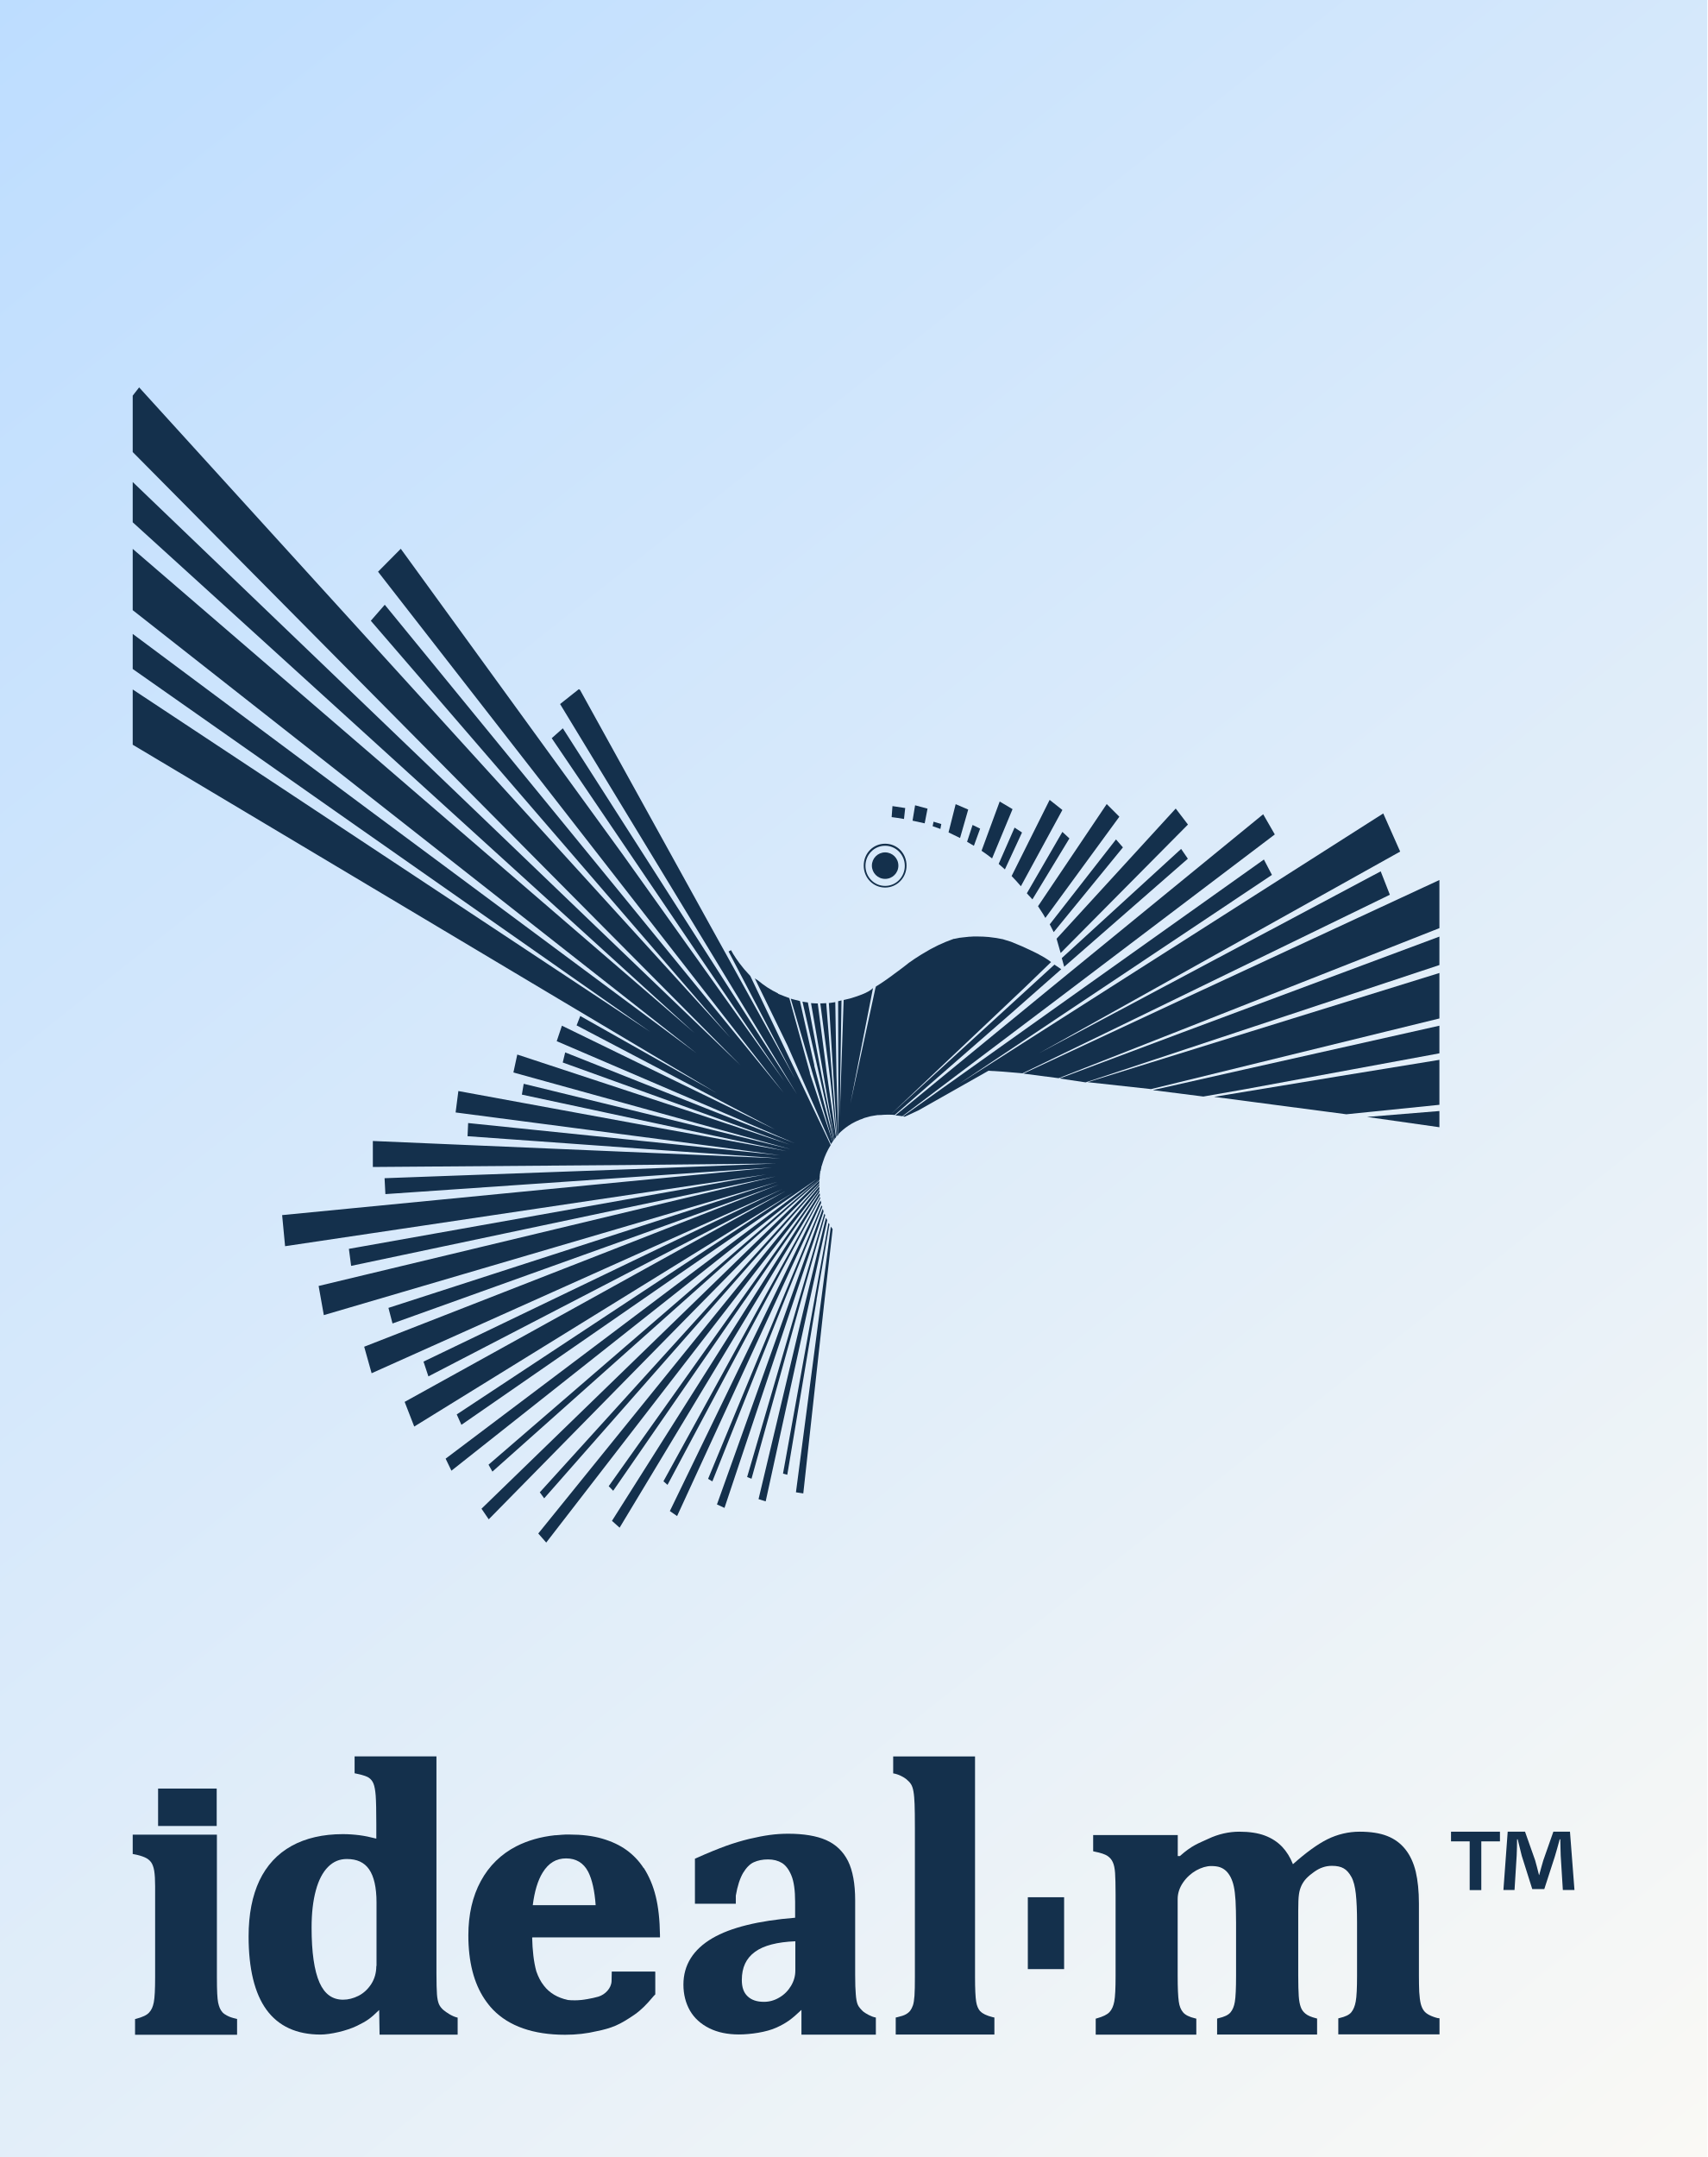
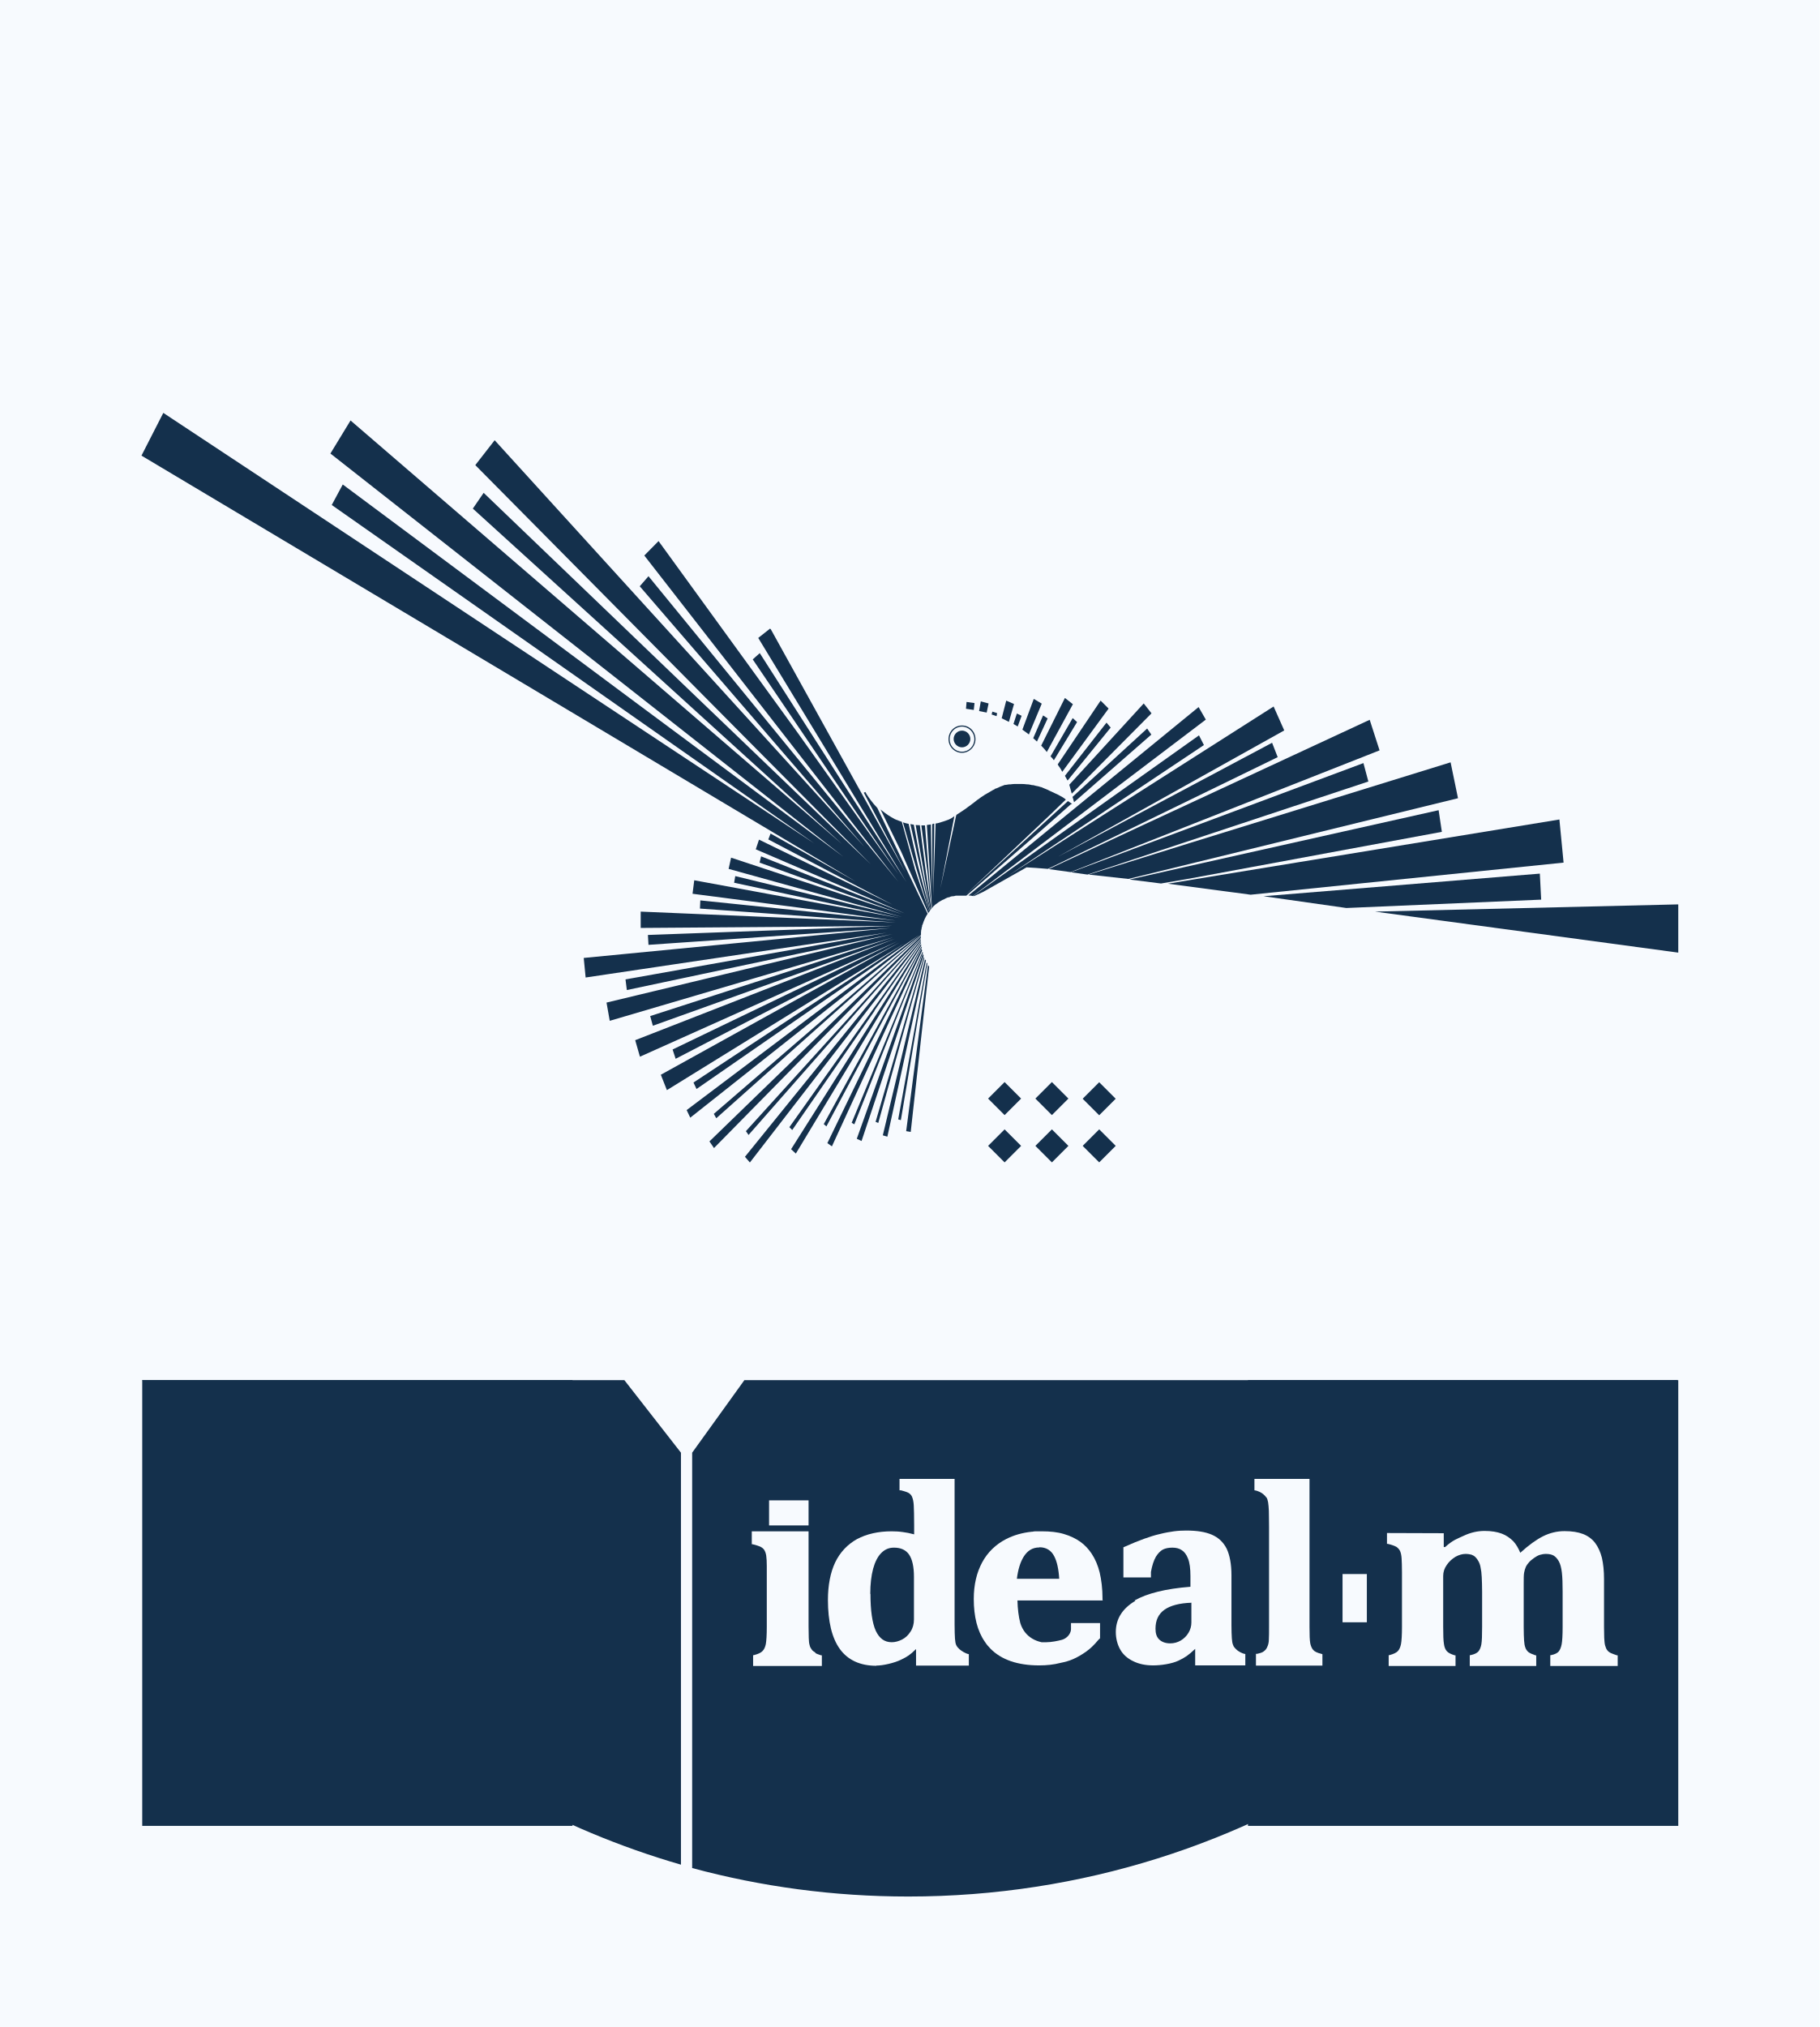
- <svg xmlns="http://www.w3.org/2000/svg" id="Layer_2" data-name="Layer 2" viewBox="-13.02 -38 167.5 211.58">
-   <defs>
-     <linearGradient id="placa" gradientUnits="userSpaceOnUse" x1="-13.02" y1="-38" x2="154.48" y2="173.58">
-       <stop offset="0" stop-color="#BDDDFF" />
-       <stop offset="1" stop-color="#FAF9F5" />
-     </linearGradient>
-   </defs>
+ <svg xmlns="http://www.w3.org/2000/svg" id="Layer_2" data-name="Layer 2" viewBox="4.03 25.26 95.83 106.73">
  <g id="Layer_1-2" data-name="Layer 1">
-     <rect x="-13.02" y="-38" width="167.5" height="211.58" fill="url(#placa)" />
    <g>
-       <path d="M9.27,159.72c-.21-.11-.36-.22-.47-.34-.11-.13-.2-.27-.26-.42s-.12-.33-.16-.53-.07-.5-.09-.88c-.02-.39-.03-.94-.03-1.65v-13.94H0v1.9l.12.02c.44.08.8.19,1.07.31.25.11.46.27.61.47.15.21.25.5.31.85.06.38.09.88.09,1.49v8.91c0,1.2-.04,2.04-.13,2.49-.08.43-.23.77-.46,1.01-.22.25-.65.45-1.26.61l-.12.03v1.54h10.01v-1.55l-.12-.03c-.36-.08-.65-.18-.86-.3Z" fill="#14304c" />
-       <rect x="2.49" y="137.44" width="5.75" height="3.67" fill="#14304c" />
-       <path d="M20.99,144.36c-.72,0-1.32.25-1.84.77-.53.53-.93,1.3-1.2,2.3-.28,1.02-.42,2.26-.42,3.66h0s0,0,0,0c0,2.41.26,4.23.78,5.4.5,1.13,1.26,1.67,2.31,1.67.5,0,1.01-.13,1.51-.38.49-.25.91-.64,1.25-1.15.34-.51.5-1.11.5-1.78v-6.24c0-1.46-.25-2.55-.73-3.24-.48-.68-1.19-1.01-2.18-1.01Z" fill="none" />
-       <path d="M61.06,153.46c-.87.63-1.3,1.54-1.3,2.77,0,.71.18,1.23.56,1.59.38.37.92.55,1.61.55.53,0,1.04-.14,1.52-.43.48-.28.86-.67,1.14-1.14.28-.47.42-.98.42-1.5v-2.86c-1.76.07-3.1.42-3.95,1.03h0Z" fill="none" />
-       <path d="M42.53,144.29c-.97,0-1.72.46-2.3,1.39-.48.77-.8,1.85-.97,3.2h6.17c-.1-1.42-.35-2.52-.73-3.27-.46-.89-1.19-1.32-2.17-1.32Z" fill="none" />
-       <rect x="87.82" y="148.1" width="3.56" height="7.05" fill="#14304c" />
-       <path d="M30.05,158.6c-.1-.24-.17-.56-.2-.97-.03-.42-.05-1.12-.05-2.06v-21.29h-8.03v1.66l.19.04c.74.15,1.07.3,1.21.4.2.14.35.32.45.57.11.27.18.67.22,1.19.04.54.06,1.49.06,2.82v1.39c-.62-.16-1.16-.27-1.63-.33-.54-.07-1.1-.11-1.65-.11-1.95,0-3.64.39-5.02,1.15-1.4.77-2.46,1.92-3.17,3.41-.7,1.48-1.06,3.32-1.06,5.47,0,3.17.59,5.59,1.75,7.19,1.18,1.62,2.96,2.44,5.31,2.44.94,0,2.56-.36,3.58-.86.97-.48,1.29-.69,2.17-1.55l.04,2.42h7.66v-1.67c-.56-.12-1.12-.53-1.36-.72-.2-.16-.37-.37-.47-.59ZM23.9,154.84c0,.67-.17,1.27-.5,1.78-.34.52-.76.9-1.25,1.15-.5.25-1.01.38-1.51.38-1.05,0-1.81-.55-2.31-1.67-.52-1.17-.78-2.99-.78-5.4h0c0-1.41.14-2.64.42-3.66.27-1,.67-1.77,1.2-2.3.52-.52,1.12-.77,1.84-.77.99,0,1.71.33,2.18,1.01.48.69.73,1.78.73,3.24v6.24Z" fill="#14304c" />
-       <path d="M83.15,159.29c-.2-.23-.34-.55-.4-.95-.07-.43-.11-1.24-.11-2.41v-21.64h-8.03v1.66c.5.07,1.05.37,1.29.57.18.15.34.31.45.48.11.17.2.42.25.73.06.33.09.75.11,1.24.02.5.03,1.29.03,2.36v14.6c0,.79-.01,1.4-.04,1.83-.03.41-.08.72-.15.94-.08.22-.17.4-.27.53-.1.13-.24.25-.42.35-.19.11-.47.2-.82.28l-.18.04v1.67h9.68v-1.67l-.18-.04c-.59-.15-.99-.34-1.19-.57Z" fill="#14304c" />
-       <path d="M71.36,158.99c-.1-.11-.19-.25-.26-.44-.07-.2-.13-.51-.16-.94-.04-.44-.06-1.07-.06-1.89v-7.32c0-1.62-.24-2.92-.7-3.85-.48-.95-1.2-1.64-2.16-2.06-.93-.41-2.19-.62-3.72-.62-.59,0-1.2.04-1.79.12-.59.08-1.27.21-2.03.39-.74.18-1.51.41-2.29.69-.76.28-1.74.67-2.89,1.19l-.14.06v4.42h4.01v-.8c.16-.95.41-1.7.72-2.23.31-.51.66-.87,1.04-1.04.39-.18.86-.28,1.4-.28s.99.12,1.37.35c.37.23.68.64.92,1.22.25.6.37,1.47.37,2.6v1.55c-3.59.29-6.33.96-8.12,2.01-1.88,1.1-2.84,2.63-2.84,4.55,0,.95.22,1.81.64,2.55.43.74,1.07,1.32,1.9,1.73h0s0,0,0,0c.82.41,1.8.61,2.91.61s2.69-.22,3.69-.68c.95-.44,1.44-.78,2.44-1.73v2.43h7.3v-1.68c-.46-.07-1.02-.42-1.19-.55-.14-.1-.25-.25-.36-.36ZM65.01,155.29c0,.53-.14,1.03-.42,1.5-.28.47-.66.86-1.14,1.14-.48.29-.99.43-1.52.43-.69,0-1.23-.18-1.61-.55-.38-.36-.56-.88-.56-1.59,0-1.23.42-2.13,1.3-2.77h0c.85-.62,2.18-.96,3.95-1.03v2.86Z" fill="#14304c" />
-       <path d="M50.12,145.23c-.44-.68-1-1.27-1.66-1.75-.66-.48-1.47-.86-2.4-1.13h0s0,0,0,0c-.92-.27-2-.4-3.21-.4h0s-.06,0-.09,0c-.21,0-.43,0-.64.02-.21.01-.41.03-.61.05-.03,0-.06,0-.09,0-1.39.15-2.66.51-3.78,1.08-1.5.77-2.68,1.92-3.49,3.42-.81,1.49-1.22,3.28-1.22,5.32,0,2.59.54,4.68,1.59,6.25.25.37.52.72.83,1.04,1.57,1.62,3.96,2.46,7.07,2.46,1.11,0,2.14-.12,3.1-.35.67-.13,1.31-.31,1.85-.54.63-.27,1.23-.65,1.87-1.09.67-.47,1.18-1,1.76-1.69.04-.05.08-.1.13-.15l.07-.07.07-.07v-2.21l-.03-.03h-4.24l-.02.95c-.03.69-.63,1.31-1.29,1.51-.59.17-1.57.36-2.26.36-.27,0-.51,0-.73-.03-1.01-.22-1.81-.68-2.37-1.42-.3-.38-.54-.84-.73-1.39-.26-.93-.38-2.08-.41-3.3l.03-.03h12.51v-.24c-.02-1.48-.16-2.76-.42-3.8-.25-1.03-.65-1.96-1.16-2.76ZM39.25,148.88c.17-1.35.49-2.43.97-3.2.58-.94,1.33-1.39,2.3-1.39s1.71.43,2.17,1.32c.38.75.63,1.85.73,3.27h-6.17Z" fill="#14304c" />
-       <path d="M128.09,159.97c-.34-.08-.64-.19-.89-.32-.23-.12-.41-.26-.53-.43-.13-.17-.23-.4-.3-.67-.07-.29-.12-.67-.15-1.16-.02-.49-.03-1.03-.03-1.59v-7.09c0-1.2-.11-2.25-.31-3.11-.21-.87-.55-1.61-1.02-2.2-.47-.59-1.07-1.03-1.79-1.31-.71-.28-1.62-.42-2.7-.42s-2.16.25-3.17.75c-.96.48-2.09,1.3-3.37,2.44-.27-.69-.63-1.25-1.05-1.7-.47-.49-1.04-.86-1.71-1.11-.67-.25-1.51-.38-2.51-.38s-2.05.23-3.04.7c-.96.45-1.58.62-2.78,1.69h-.21v-2.06s-8.3,0-8.3,0v1.59l.12.03c.62.12,1.05.27,1.29.43.23.16.41.36.52.62.12.26.19.62.22,1.05.03.45.05,1.16.05,2.12v7.98c0,1.21-.04,2.06-.13,2.51-.08.43-.23.78-.46,1.03s-.64.45-1.25.62l-.11.03v1.57h9.87v-1.57l-.12-.03c-.56-.13-.96-.33-1.17-.58-.22-.25-.37-.61-.43-1.07-.07-.48-.11-1.32-.11-2.53v-7.52c0-.57.18-1.11.52-1.61.35-.51.79-.91,1.3-1.2.51-.28,1.01-.43,1.47-.43.35,0,.65.04.87.12.22.08.42.2.59.36s.31.36.45.62c.13.26.24.57.31.91.08.35.13.82.17,1.4.03.59.05,1.32.05,2.16v5.2c0,1.23-.04,2.09-.12,2.55-.07.44-.22.79-.43,1.04-.21.25-.61.44-1.19.57l-.12.03v1.57h9.81v-1.57l-.11-.03c-.47-.12-.82-.27-1.03-.45-.21-.17-.37-.38-.46-.64-.1-.27-.17-.63-.2-1.08-.03-.46-.05-1.13-.05-2.01v-6.34c0-.75.02-1.3.07-1.63.04-.32.13-.61.25-.87.12-.25.28-.49.48-.7.2-.21.45-.42.75-.63.28-.2.57-.36.85-.45.28-.1.58-.15.91-.15.48,0,.86.08,1.15.25.29.16.54.45.75.83.22.39.36.95.44,1.66.08.72.12,1.67.12,2.83v5.2c0,1.21-.04,2.07-.13,2.54-.08.45-.23.8-.43,1.05-.2.25-.59.44-1.16.57l-.12.03v1.57h9.93v-1.57l-.12-.03Z" fill="#14304c" />
-       <path d="M139.38,141.67l-.99,2.82c-.13.42-.25.9-.4,1.43h-.02c-.15-.59-.25-1.01-.38-1.45l-.99-2.8h-1.7l-.42,5.72h1.09l.21-3.37c.02-.53.04-1.07.04-1.6h.06c.13.51.29,1.18.4,1.62l1.03,3.26h1.18l1.03-3.18c.17-.53.34-1.2.48-1.7h.06c.02.61.02,1.16.04,1.6l.21,3.37h1.14l-.44-5.72h-1.64Z" fill="#14304c" />
-       <polygon points="129.34 142.62 131.17 142.62 131.17 147.4 132.31 147.4 132.31 142.62 134.14 142.62 134.14 141.67 129.34 141.67 129.34 142.62" fill="#14304c" />
-     </g>
-     <g>
-       <polygon points="55.31 65.31 22.01 39.14 0 21.85 0 24.18 23.14 41.41 55.31 65.31" fill="none" />
-       <path d="M73.82,48.91c1.07,0,1.93-.88,1.93-1.97s-.87-1.97-1.93-1.97-1.93.88-1.93,1.97.85,1.97,1.93,1.97ZM73.82,45.61c.72,0,1.3.59,1.3,1.3s-.59,1.3-1.3,1.3-1.3-.59-1.3-1.3.59-1.3,1.3-1.3Z" fill="none" />
-       <polygon points="50.77 63.21 22.17 43.18 0 27.62 0 29.63 6.64 34.02 50.77 63.21" fill="none" />
-       <polygon points="55.1 63.3 0 13.23 0 15.84 23.77 36.3 55.1 63.3" fill="none" />
-       <polygon points="33.38 40.04 0 6.34 0 9.28 59.63 66.49 33.38 40.04" fill="none" />
-       <path d="M75.67,42.33l.12-1.07-1.25-.19-.08,1.08c.4.05.8.11,1.19.18h0Z" fill="#14304c" />
-       <polygon points="77.98 41.32 76.76 40.99 76.51 42.5 77.7 42.76 77.98 41.32" fill="#14304c" />
-       <polygon points="81.97 41.41 80.74 40.88 80.04 43.65 81.17 44.2 81.97 41.41" fill="#14304c" />
-       <path d="M84.31,46.21l2.01-4.84-1.26-.75-1.78,4.83c.35.24.7.49,1.03.75h0Z" fill="#14304c" />
-       <path d="M87.14,48.93h0s4.07-7.48,4.07-7.48l-1.25-.99-3.73,7.47c.31.32.62.66.91,1Z" fill="#14304c" />
-       <path d="M89.11,51.34c.15.23.29.44.43.7h0s7.26-9.93,7.26-9.93l-1.24-1.24-6.74,10.02c.1.17.2.31.29.45Z" fill="#14304c" />
-       <polygon points="91.04 55.48 103.53 42.88 102.33 41.31 90.64 54.08 91.04 55.48" fill="#14304c" />
-       <polygon points="118.39 67.56 106.09 69.59 119.07 71.3 128.2 70.37 128.2 65.96 118.39 67.56" fill="#14304c" />
-       <polygon points="79.33 42.83 78.57 42.6 78.48 43.04 79.24 43.31 79.33 42.83" fill="#14304c" />
-       <path d="M82.53,44.96h0s.61-1.68.61-1.68l-.74-.36-.54,1.65c.2.12.42.24.66.39Z" fill="#14304c" />
-       <path d="M85.57,47.28h0s1.68-3.62,1.68-3.62l-.73-.48-1.56,3.56c.22.19.41.36.6.53Z" fill="#14304c" />
-       <path d="M87.73,49.63s.1.11.19.21l.04.04c.12.13.25.27.31.34h0s3.63-5.98,3.63-5.98l-.69-.64-3.49,6.03Z" fill="#14304c" />
-       <polygon points="89.97 52.67 90.36 53.43 97.15 45.12 96.47 44.34 89.97 52.67" fill="#14304c" />
-       <path d="M91.15,55.97c.04.14.08.28.11.4.04.15.08.3.13.46h0s12.13-10.6,12.13-10.6l-.66-.96-11.71,10.71Z" fill="#14304c" />
-       <path d="M74.82,71.41c.23.02.45.04.69.08h0s15.21-11.48,15.21-11.48l21.33-16.16-1.14-1.98-20.85,17.04-15.24,12.5Z" fill="#14304c" />
-       <path d="M68.49,74.25c.06-.09.12-.18.18-.26l-2.25-6.75h.03s-.02-.05-.02-.05l-2.01-7.29c-.29-.1-.57-.21-.9-.34l-.21-.09v-.03c-.72-.34-1.37-.77-1.94-1.25-.06-.04-.11-.07-.16-.11h-.02c-.06-.05-.11-.09-.16-.12h0s3.21,6.59,3.21,6.59l4.28,9.71Z" fill="#14304c" />
-       <path d="M123.34,49.77l-.9-2.3-33.52,17.84,35.43-19.78-1.66-3.74-26.74,17.04-14.9,9.5,9.5-6.35,21.22-14.16-.79-1.51-20.87,14.84-14.55,10.36s.05,0,.08.01c.03,0,.07,0,.1.02h0s1.36-.63,1.36-.63l6.86-3.88,1.45.09,1.89.16,8.99-4.36,27.04-13.15Z" fill="#14304c" />
-       <path d="M54.91,88.41l-20,17.26.38.68,32.08-28.58s0-.04,0-.06c0-.01,0-.03,0-.05v-.03l-12.46,10.78Z" fill="#14304c" />
-       <path d="M34.93,111.03l20.18-20.53,12.25-12.43v-.02c0-.06,0-.14,0-.22v-.02s-12.57,12.22-12.57,12.22l-20.57,19.96.71,1.04Z" fill="#14304c" />
-       <polygon points="103.44 59.81 87.42 67.29 87.42 67.29 87.38 67.31 90.84 67.76 104.31 62.46 128.2 53.04 128.2 48.32 103.44 59.81" fill="#14304c" />
-       <polygon points="109.82 63.14 93.69 68.15 99.91 68.83 110.48 66.24 128.2 61.9 128.2 57.44 109.82 63.14" fill="#14304c" />
-       <polygon points="108.91 66.94 100.08 68.93 105.04 69.56 109.19 68.83 128.2 65.32 128.2 62.61 108.91 66.94" fill="#14304c" />
-       <path d="M57.06,89.5l-17.12,18.88.43.59,26.99-30.68s0-.06,0-.09c0-.02,0-.04,0-.06v-.02s-10.29,11.37-10.29,11.37Z" fill="#14304c" />
-       <polygon points="102.99 63.27 90.98 67.77 90.98 67.77 90.95 67.79 93.49 68.17 128.2 56.66 128.2 53.87 102.99 63.27" fill="#14304c" />
-       <path d="M33.38,40.04l26.25,26.45L0,9.28v3.95l55.1,50.08-31.33-27L0,15.84v6.01l22.01,17.3,33.3,26.16-32.17-23.89L0,24.18v3.44l22.17,15.56,28.6,20.03L6.64,34.02,0,29.63v5.42l41.76,24.92,15.52,9.24-13.37-7.55-.36.92,19.52,10.24-20.96-10.21-.51,1.52,14.2,6.09,9.14,3.92-8.66-3.41-13.85-5.5-.24.99,13.94,5.03,8.35,3.03-10.33-3.43-16.42-5.41-.38,1.76,27.18,7.52-10.02-2.47-16.15-3.94-.18,1.06,16.24,3.48,9.74,2.07-12.5-2.28-19.71-3.62-.27,2.1,19.85,2.6,11.98,1.6-11.26-1.17-19.34-1.99-.06,1.29,19.36,1.39,11.35.79-40-1.71v2.55s24.67-.19,24.67-.19l14.87-.15-14.04.55-24.35.89.08,1.56,37.92-2.61-17.68,1.71-30.37,2.96.29,3.05,47.2-7.04-14.09,2.52-26.85,4.78.22,1.67,26.72-5.64,14.94-3.14-15.96,3.82-28.89,6.93.51,2.86,28.64-8.41,15.85-4.66-13.17,4.28-24.98,8.08.4,1.53,24.73-8.87,13.18-4.76-14.07,5.51-26.62,10.4.73,2.6,40.31-18.07-11.95,5.74-23.27,11.19.48,1.45,23.03-11.94,12.09-6.28-37.45,20.72.94,2.42,24.1-14.88,13.12-8.1-11.44,7.53-21.61,14.26.46,1.02,21.39-14.8,13.54-9.35-14.03,10.55-22.45,16.92.57,1.18,22.19-17.56,13.93-11.05s0-.08.01-.12c0-.01,0-.02,0-.04v-.04s0-.05,0-.05v-.06s.01,0,.01,0v-.08c.02-.09.03-.18.04-.27v-.11s.04-.02.04-.02c0-.01.03-.16.03-.16.01-.06.02-.12.04-.17v-.07s.04-.09.05-.14l.04-.13s.06-.19.06-.19c.19-.61.45-1.17.77-1.68l-7.89-16.59c-.17-.18-.37-.4-.57-.63-.04-.05-.09-.1-.13-.16-.51-.62-.94-1.26-1.19-1.74l-.24.13,6.52,12.48-8.27-14.93-12.82-23.2-.12-.08-1.84,1.46,23.24,38.27-9.28-14.49-13.69-21.4-1.09.97,14.18,20.94,8.63,12.7-15.82-22.2L26.3,15.83l-2.23,2.25,39.79,51.11-16.67-20.41-22.46-27.46-1.37,1.57,23.06,26.74,12.21,14.15-23.56-25.9L.63,0l-.63.81v5.53l33.38,33.7Z" fill="#14304c" />
-       <path d="M67.37,78.62v-.07c0-.05,0-.11-.02-.17l-10.24,12.63-17.32,21.41.78.89,26.81-34.68Z" fill="#14304c" />
-       <path d="M68.67,73.98s.07-.1.1-.14l-1.89-7.24-.02-.1h.02s0-.02,0-.02h-.01s-1.41-6.29-1.41-6.29c-.32-.07-.63-.16-.9-.23h0l1.95,6.68,2.16,7.34Z" fill="#14304c" />
-       <path d="M67.8,90.2l.87-7.63c-.04-.06-.08-.12-.13-.19l-.05-.05-1.03,7.82-2.39,18.23.72.11,2.01-18.28Z" fill="#14304c" />
-       <path d="M66.25,90.31l1.89-8.62-.04-.08c-.03-.05-.05-.1-.09-.16l-2.13,8.77-4.48,18.83.7.22,4.15-18.96Z" fill="#14304c" />
-       <path d="M67.09,89.49l1.27-7.4s-.02-.04-.04-.06c-.02-.02-.03-.05-.06-.07l-1.37,7.49-3.09,17.1.42.11,2.88-17.17Z" fill="#14304c" />
-       <path d="M69.23,73.31l-.18-5.75-.12-7.26c-.21.04-.42.06-.63.09l.81,13.05s.08-.09.13-.14Z" fill="#14304c" />
-       <path d="M74.72,71.4l11.76-10.26,4.62-4.07-.67-.45-16.08,14.71,13.13-12.43,2.62-2.53c-.1-.08-.19-.14-.28-.21-.2-.14-.43-.27-.71-.43,0,0-.01,0-.03-.02h-.02c-.12-.08-.25-.15-.38-.21-.06-.03-.13-.07-.2-.1-.18-.09-.35-.17-.5-.24l-.11-.05h0s0,0,0,0c-.21-.1-.41-.19-.63-.29l-1.06-.44h0s-.06-.02-.06-.02c-.16-.05-.33-.1-.52-.16l-.13-.04h0s-.09-.03-.09-.03c-.19-.04-.34-.07-.48-.09l-.15-.03c-.21-.03-.42-.06-.62-.08l-.15-.02c-.35-.03-.71-.05-1.08-.05h-.09s-.08,0-.08,0c-.19,0-.37,0-.56.02h-.13s-.04.01-.04.01c-.2.02-.42.04-.65.07l-.14.02h-.05c-.21.04-.39.07-.55.11h-.06s-.05.02-.05.02l-.16.06c-.4.14-.81.31-1.21.5l-.09.04-.14.07c-.18.09-.38.19-.6.31l-.13.07-.1.06c-.19.11-.39.22-.58.34l-.1.06-.13.08c-.17.11-.34.22-.5.32l-.12.08-.11.08c-.13.09-.25.17-.38.26-.28.22-.54.43-.8.62-.19.14-.38.28-.57.42,0,0-.4.29-.47.35l-.17.12c-.15.1-.29.21-.44.31-.29.2-.54.36-.78.5l-.02.1h-.02s-2.47,11.4-2.47,11.4l2.22-11.34c-.11.11-.24.2-.4.3l-.09.05c-.08.04-.17.09-.28.14-.1.05-.2.09-.3.13-.11.04-.21.08-.32.12-.12.04-.23.09-.35.12-.11.04-.23.07-.34.11-.07.02-.14.04-.21.06-.19.05-.37.09-.55.13-.01,0-.03,0-.04.01l-.39,11.57.18-11.53-.13.03c-.06.02-.13.03-.2.05l.03,13.03c.28-.29.6-.56.95-.8l.08-.05c.19-.13.4-.25.63-.36l.06-.03c.13-.06.28-.12.38-.17h.01s.07-.03.07-.03h.02s.29-.12.29-.12l.12-.04c.13-.04.26-.07.37-.1l.06-.02h.03s.04-.02.04-.02c.04,0,.08-.02.12-.02l.22-.04c.13-.02.25-.04.38-.06.01,0,.02,0,.03,0h.03s.02,0,.02,0h.05s.07-.01.1-.01h.15s.21-.02.21-.02c.11,0,.22-.01.33-.01.02,0,.03,0,.06,0,.01,0,.03,0,.04,0,.02,0,.03,0,.05,0,.02,0,.03,0,.05,0,.01,0,.02,0,.04,0,.01,0,.03,0,.04,0,.11,0,.21,0,.33.01h.09Z" fill="#14304c" />
-       <path d="M68.98,73.58l.02-.02-.92-6.42-.87-6.71c-.19,0-.39-.02-.6-.03h-.06s2.31,13.32,2.31,13.32c.04-.05.07-.09.11-.13Z" fill="#14304c" />
-       <path d="M69.02,73.53s.04-.05.06-.07l-1.04-13.06c-.15.01-.29.02-.44.02h-.14s.99,7.54.99,7.54l.58,5.56Z" fill="#14304c" />
-       <path d="M68.79,73.82s.05-.07.08-.1l-1.25-6.07-1.38-7.32c-.07-.01-.14-.02-.2-.03h-.03c-.1-.02-.2-.04-.3-.05l1.71,7.46,1.37,6.11Z" fill="#14304c" />
-       <path d="M67.46,79.57s0-.06-.01-.09c0-.02,0-.04-.02-.07l-5.43,9.81-9.93,18.08.4.35,9.75-18.29,5.23-9.8Z" fill="#14304c" />
-       <path d="M67.55,80v-.02c-.02-.07-.04-.15-.07-.23l-5.16,10.62-9.62,19.85.71.49,9.26-20.13,4.87-10.58Z" fill="#14304c" />
-       <path d="M65.59,89.5l2.32-8.2.03-.09v-.02c-.03-.05-.05-.1-.08-.15l-2.47,8.37-5.11,17.47.43.17,4.88-17.55Z" fill="#14304c" />
-       <path d="M60.05,89.55l7.33-10.63s0-.06,0-.11c0-.03,0-.05-.02-.09l-7.55,10.61-13.11,18.45.44.45,12.91-18.69Z" fill="#14304c" />
-       <path d="M60.36,90.95l7.06-11.69v-.07c-.02-.05-.02-.1-.04-.16l-7.35,11.58-13.01,20.57.75.67,12.6-20.91Z" fill="#14304c" />
-       <path d="M67.62,80.32s-.02-.06-.04-.09l-3.79,9.1-7.34,17.73.42.25,7.13-17.89,3.65-9.04s-.01-.05-.02-.07Z" fill="#14304c" />
-       <path d="M64.58,90.4l3.2-9.56s-.03-.09-.04-.14v-.03s-.05-.09-.05-.09l-3.45,9.65-6.92,19.34.74.34,6.52-19.52Z" fill="#14304c" />
-       <polygon points="121.1 71.56 128.2 72.57 128.2 70.98 121.1 71.56" fill="#14304c" />
-       <path d="M73.82,49.06c1.14,0,2.1-.94,2.1-2.15s-.92-2.15-2.1-2.15-2.1.94-2.1,2.15.94,2.15,2.1,2.15ZM73.82,44.96c1.06,0,1.93.88,1.93,1.97s-.85,1.97-1.93,1.97-1.93-.88-1.93-1.97.85-1.97,1.93-1.97Z" fill="#14304c" />
-       <circle cx="73.82" cy="46.91" r="1.3" fill="#14304c" />
+       <rect x="4.03" y="25.26" width="95.83" height="106.73" fill="#f7fafe" />
+       <rect x="69.75" y="97.93" width="22.66" height="23.47" fill="#14304c" />
+       <g>
+         <path d="M55.31,62.64l.04-.36-.42-.06-.03.36c.13.02.27.04.4.06h0Z" fill="#14304c" />
+         <polygon points="56.09 62.3 55.68 62.19 55.59 62.7 55.99 62.78 56.09 62.3" fill="#14304c" />
+         <polygon points="57.43 62.33 57.02 62.15 56.78 63.08 57.16 63.27 57.43 62.33" fill="#14304c" />
+         <path d="M58.21,63.94l.68-1.63-.42-.25-.6,1.62c.12.08.23.17.34.25h0Z" fill="#14304c" />
+         <path d="M59.16,64.85h0s1.37-2.51,1.37-2.51l-.42-.33-1.25,2.51c.11.11.21.22.3.34Z" fill="#14304c" />
+         <path d="M59.83,65.66c.05.08.1.15.14.24h0s2.44-3.33,2.44-3.33l-.42-.42-2.26,3.36c.03.06.07.11.1.15Z" fill="#14304c" />
+         <polygon points="60.47 67.05 64.67 62.82 64.26 62.3 60.34 66.58 60.47 67.05" fill="#14304c" />
+         <polygon points="86.15 68.41 69.66 71.11 65.53 71.79 69.89 72.37 86.37 70.68 86.15 68.41" fill="#14304c" />
+         <polygon points="56.54 62.81 56.29 62.73 56.25 62.88 56.51 62.97 56.54 62.81" fill="#14304c" />
+         <path d="M57.62,63.52h0s.21-.57.21-.57l-.25-.12-.18.55c.07.04.14.08.22.13Z" fill="#14304c" />
+         <path d="M58.64,64.3h0s.56-1.21.56-1.21l-.24-.16-.52,1.2c.07.06.14.12.2.18Z" fill="#14304c" />
+         <path d="M59.36,65.09s.03.04.06.07h.01c.04.06.08.11.1.13h0s1.22-2.01,1.22-2.01l-.23-.21-1.17,2.02Z" fill="#14304c" />
+         <polygon points="60.11 66.11 60.25 66.36 62.52 63.57 62.3 63.31 60.11 66.11" fill="#14304c" />
+         <path d="M60.51,67.22s.03.09.04.13c.01.05.03.1.04.15h0s4.07-3.56,4.07-3.56l-.22-.32-3.93,3.6Z" fill="#14304c" />
+         <path d="M67.53,63.15l-.38-.66-7,5.72-5.12,4.2c.08,0,.15.01.23.03h0s5.11-3.86,5.11-3.86l7.16-5.43Z" fill="#14304c" />
+         <path d="M52.9,73.36s.04-.06.06-.09l-.76-2.27h0s0-.02,0-.02l-.68-2.45c-.1-.03-.19-.07-.3-.11l-.07-.03h0c-.24-.13-.46-.27-.65-.43-.02-.01-.04-.02-.05-.04h0s-.04-.03-.05-.04h0s1.08,2.21,1.08,2.21l1.44,3.26Z" fill="#14304c" />
+         <path d="M71.32,65.14l-.3-.77-11.26,5.99,11.9-6.64-.56-1.26-8.98,5.72-5,3.19,3.19-2.13,7.12-4.75-.26-.51-7.01,4.98-4.89,3.48s.02,0,.03,0c.01,0,.02,0,.03,0h0s.46-.21.46-.21l2.3-1.3.49.03.63.05,3.02-1.46,9.08-4.42Z" fill="#14304c" />
+         <path d="M48.34,78.11l-6.72,5.8.13.23,10.77-9.6s0-.01,0-.02c0,0,0,0,0-.02h0s-4.18,3.61-4.18,3.61Z" fill="#14304c" />
+         <path d="M52.52,74.64h0s0-.05,0-.08h0s-4.22,4.1-4.22,4.1l-6.91,6.7.24.35,6.78-6.89,4.11-4.17Z" fill="#14304c" />
+         <polygon points="76.68 64.77 76.16 63.16 64.64 68.51 59.26 71.02 59.26 71.02 59.24 71.02 60.41 71.18 64.93 69.4 76.68 64.77" fill="#14304c" />
+         <polygon points="80.81 67.29 80.42 65.4 66.78 69.62 61.36 71.31 63.45 71.54 67 70.67 80.81 67.29" fill="#14304c" />
+         <polygon points="79.96 69.06 79.79 67.92 66.48 70.9 63.51 71.57 65.17 71.78 66.57 71.54 79.96 69.06" fill="#14304c" />
+         <path d="M49.06,78.48l-5.75,6.34.14.2,9.06-10.3s0-.02,0-.03c0,0,0-.01,0-.02h0s-3.45,3.81-3.45,3.81Z" fill="#14304c" />
+         <polygon points="75.83 65.44 64.49 69.67 60.45 71.18 60.45 71.18 60.44 71.19 61.3 71.31 76.09 66.41 75.83 65.44" fill="#14304c" />
+         <path d="M52.53,74.48s0-.03,0-.04c0,0,0,0,0-.01h0v-.05s0,0,0,0v-.03s.01-.06.01-.09v-.04s.01,0,.01,0c0,0,.01-.05.01-.05,0-.02,0-.04.01-.06v-.02s.01-.03.02-.05v-.05s.03-.06.03-.06c.06-.2.15-.39.26-.56l-2.65-5.57c-.06-.06-.12-.13-.19-.21-.01-.02-.03-.03-.04-.05-.17-.21-.32-.42-.4-.58l-.08.04,2.19,4.19-2.78-5.01-4.31-7.79-.04-.03-.62.49,7.8,12.85-3.12-4.86-4.6-7.19-.37.33,4.76,7.03,2.9,4.27-5.31-7.46-7.31-10.07-.75.76,13.36,17.16-5.6-6.85-7.54-9.22-.46.53,7.74,8.98,4.1,4.75-7.91-8.7-11.57-12.72-1.02,1.31,12.02,12.14,8.81,8.88-20.39-19.56-.57.83,19.44,17.66-10.52-9.07-15.36-13.23-1.06,1.74,15.83,12.44,11.18,8.79-10.8-8.02-15.56-11.58-.58,1.08,15.81,11.09,9.6,6.73-14.82-9.8-19.46-12.87-1.15,2.25,32.41,19.33,5.21,3.1-4.49-2.53-.12.31,6.55,3.44-7.04-3.43-.17.51,4.77,2.05,3.07,1.32-2.91-1.15-4.65-1.85-.08.33,4.68,1.69,2.8,1.02-3.47-1.15-5.51-1.82-.13.59,9.13,2.53-3.36-.83-5.42-1.32-.06.35,5.45,1.17,3.27.69-4.2-.77-6.62-1.22-.09.71,6.67.87,4.02.54-3.78-.39-6.5-.67-.02.43,6.5.47,3.81.26-13.43-.57v.86s8.29-.06,8.29-.06l4.99-.05-4.72.18-8.18.3.03.52,12.73-.88-5.94.58-10.2.99.1,1.03,15.85-2.36-4.73.85-9.02,1.61.07.56,8.97-1.9,5.02-1.05-5.36,1.28-9.7,2.33.17.96,9.62-2.83,5.32-1.57-4.42,1.44-8.39,2.71.14.51,8.31-2.98,4.43-1.6-4.73,1.85-8.94,3.49.25.87,13.54-6.07-4.01,1.93-7.81,3.76.16.49,7.73-4.01,4.06-2.11-12.57,6.96.32.81,8.09-5,4.41-2.72-3.84,2.53-7.26,4.79.16.34,7.18-4.97,4.55-3.14-4.71,3.54-7.54,5.68.19.4,7.45-5.9,4.68-3.71Z" fill="#14304c" />
+         <path d="M52.52,74.8s0-.04,0-.06l-3.44,4.24-5.82,7.19.26.3,9-11.65v-.02Z" fill="#14304c" />
+         <path d="M52.35,70.75h0s0,0,0,0h0s-.47-2.11-.47-2.11c-.11-.02-.21-.05-.3-.08h0l.65,2.24.73,2.47s.02-.03.04-.05l-.64-2.43v-.03Z" fill="#14304c" />
+         <path d="M52.9,76.07l-.35,2.63-.8,6.12.24.04.68-6.14.29-2.56s-.03-.04-.04-.06l-.02-.02Z" fill="#14304c" />
+         <path d="M52.79,75.86v-.03s-.03-.04-.05-.05l-.71,2.94-1.51,6.32.24.07,1.39-6.37.64-2.89Z" fill="#14304c" />
+         <path d="M52.86,75.99s0-.01-.01-.02c0,0-.01-.02-.02-.03l-.46,2.52-1.04,5.74.14.04.97-5.77.43-2.49Z" fill="#14304c" />
+         <path d="M53.05,68.67c-.07.01-.14.02-.21.03l.27,4.38s.03-.03.04-.05l-.06-1.93-.04-2.44Z" fill="#14304c" />
+         <path d="M60.49,67.59l-.22-.15-5.4,4.94,4.41-4.17.88-.85s-.06-.05-.09-.07c-.07-.05-.14-.09-.24-.14,0,0,0,0,0,0h0s-.08-.05-.13-.07c-.02-.01-.04-.02-.07-.03-.06-.03-.12-.06-.17-.08l-.04-.02h0s0,0,0,0c-.07-.03-.14-.06-.21-.1l-.36-.15h0s-.02,0-.02,0c-.05-.02-.11-.03-.17-.05h-.04s0-.01,0-.01h-.03c-.06-.02-.12-.03-.16-.04h-.05c-.07-.02-.14-.03-.21-.04h-.05c-.12-.02-.24-.02-.36-.02h-.03s-.03,0-.03,0c-.06,0-.13,0-.19,0h-.04s-.01,0-.01,0c-.07,0-.14.01-.22.02h-.05s-.02,0-.02,0c-.07.01-.13.02-.19.03h-.02s-.02,0-.02,0l-.05.02c-.13.05-.27.1-.41.17h-.03s-.05.04-.05.04c-.06.03-.13.06-.2.11l-.04.02-.03.02c-.06.04-.13.07-.19.11l-.04.02-.04.03c-.06.04-.11.07-.17.11l-.04.03-.04.03s-.08.06-.13.09c-.09.08-.18.14-.27.21-.06.05-.13.1-.19.14,0,0-.13.1-.16.12l-.06.04s-.1.07-.15.1c-.1.07-.18.12-.26.17v.04s-.01,0-.01,0l-.83,3.83.74-3.81s-.08.07-.14.1l-.03.02s-.06.03-.1.05c-.03.02-.07.03-.1.04-.04.01-.07.03-.11.04-.04.01-.08.03-.12.04-.04.01-.08.02-.12.04-.02,0-.05.01-.07.02-.06.02-.12.03-.19.04,0,0,0,0-.01,0l-.13,3.88.06-3.87h-.04s-.04.02-.07.03v4.38c.1-.1.21-.19.33-.27l.03-.02c.06-.04.14-.08.21-.12h.02s.09-.05.13-.07h0s.02-.01.02-.01h0s.1-.04.1-.04h.04s.09-.04.12-.05h.02s0,0,0,0h.01s.03,0,.04-.01h.07s.08-.03.13-.03c0,0,0,0,.01,0h.01s0,0,0,0h.02s.02,0,.03,0h.05s.07,0,.07,0c.04,0,.07,0,.11,0,0,0,.01,0,.02,0,0,0,0,0,.01,0,0,0,.01,0,.02,0,0,0,.01,0,.02,0,0,0,0,0,.01,0,0,0,0,0,.01,0,.04,0,.07,0,.11,0h.03s3.95-3.44,3.95-3.44l1.55-1.37Z" fill="#14304c" />
+         <path d="M52.47,68.71c-.07,0-.13,0-.2-.01h-.02s.78,4.47.78,4.47c.01-.02.02-.03.04-.05h0s-.31-2.16-.31-2.16l-.29-2.25Z" fill="#14304c" />
+         <path d="M52.6,68.72h-.05s.33,2.53.33,2.53l.19,1.87s.01-.02.02-.02l-.35-4.38s-.1,0-.15,0Z" fill="#14304c" />
+         <path d="M52.15,68.68s-.05,0-.07-.01h-.01s-.07-.01-.1-.02l.57,2.5.46,2.05s.02-.02.03-.03l-.42-2.04-.46-2.46Z" fill="#14304c" />
+         <path d="M52.56,75.14s0-.02,0-.03c0,0,0-.01,0-.02l-1.82,3.29-3.33,6.07.14.12,3.27-6.14,1.76-3.29Z" fill="#14304c" />
+         <path d="M52.58,75.29h0s-.01-.06-.02-.08l-1.73,3.57-3.23,6.67.24.17,3.11-6.76,1.64-3.55Z" fill="#14304c" />
+         <path d="M52.7,75.73v-.03s0,0,0,0c0-.02-.01-.03-.02-.05l-.83,2.81-1.71,5.87.14.06,1.64-5.89.78-2.75Z" fill="#14304c" />
+         <path d="M50.07,78.49l2.46-3.57s0-.02,0-.04c0,0,0-.02,0-.03l-2.53,3.56-4.4,6.2.15.15,4.34-6.28Z" fill="#14304c" />
+         <path d="M52.54,75.04v-.02s0-.03-.01-.05l-2.47,3.89-4.37,6.91.25.23,4.23-7.02,2.37-3.92Z" fill="#14304c" />
+         <path d="M52.62,75.42s0-.02,0-.02c0,0,0-.02-.01-.03l-1.27,3.06-2.46,5.95.14.08,2.39-6.01,1.23-3.04Z" fill="#14304c" />
+         <path d="M52.66,75.57s0-.03-.02-.05h0s-.01-.04-.01-.04l-1.16,3.24-2.32,6.5.25.12,2.19-6.55,1.08-3.21Z" fill="#14304c" />
+         <polygon points="85.12 71.26 70.57 72.45 74.93 73.07 85.19 72.63 85.12 71.26" fill="#14304c" />
+         <polygon points="92.41 72.88 76.44 73.26 92.41 75.42 92.41 72.88" fill="#14304c" />
+         <path d="M54.69,64.9c.38,0,.71-.32.71-.72s-.31-.72-.71-.72-.71.32-.71.72.32.72.71.72ZM54.69,63.52c.35,0,.65.29.65.66s-.29.66-.65.66-.65-.29-.65-.66.29-.66.65-.66Z" fill="#14304c" />
+         <path d="M54.69,64.61c.24,0,.44-.2.44-.44s-.2-.44-.44-.44-.44.2-.44.44.2.44.44.44Z" fill="#14304c" />
+       </g>
+       <g>
+         <path d="M39.89,123.44v-21.69l-2.98-3.82H11.52c5.02,12.29,15.47,21.78,28.36,25.51Z" fill="#14304c" />
+         <path d="M91.94,97.93h-48.71l-2.75,3.82v21.87c3.63.98,7.44,1.5,11.38,1.5,18.3,0,33.98-11.24,40.5-27.2" fill="#14304c" />
+       </g>
+       <g>
+         <rect x="74.73" y="108.14" width="1.28" height="2.54" fill="#f7fafe" />
+         <path d="M77.07,105.98v.57h.04c.22.05.37.11.46.16.08.06.15.13.19.22.04.09.07.22.08.38.01.16.02.41.02.76v2.85c0,.43-.02.74-.05.9-.03.15-.08.28-.16.37-.08.09-.23.16-.45.22h-.04v.57h3.52v-.56h-.04c-.2-.06-.34-.13-.42-.22-.08-.09-.13-.22-.15-.38-.03-.17-.04-.47-.04-.9v-2.68c0-.2.06-.4.19-.58.12-.18.28-.32.46-.43.18-.1.36-.15.53-.15.13,0,.23.02.31.04.08.03.15.07.21.13.06.06.11.13.16.22.05.09.09.2.11.33.03.13.05.29.06.5.01.21.02.47.02.77v1.86c0,.44-.01.74-.04.91-.03.16-.08.28-.15.37-.08.09-.22.16-.42.2h-.04v.57h3.5v-.56h-.04c-.17-.06-.29-.11-.37-.17-.07-.06-.13-.14-.16-.23-.04-.1-.06-.23-.07-.38-.01-.16-.02-.4-.02-.72v-2.26c0-.27,0-.46.02-.58.02-.11.05-.22.09-.31s.1-.17.17-.25.16-.15.27-.23c.1-.07.2-.13.3-.16.1-.03.21-.05.32-.05.17,0,.31.03.41.09.1.06.19.16.27.3.08.14.13.34.16.59.03.26.04.59.04,1.01v1.86c0,.43-.02.74-.05.9-.03.16-.08.29-.15.38-.07.09-.21.16-.41.2h-.04v.57h3.55v-.56h-.04c-.12-.04-.23-.08-.32-.12-.08-.04-.15-.09-.19-.15-.05-.06-.08-.14-.11-.24-.03-.1-.04-.24-.05-.41,0-.18-.01-.37-.01-.57v-2.53c0-.43-.04-.8-.11-1.11-.08-.31-.2-.58-.36-.79s-.38-.37-.64-.47c-.26-.1-.58-.15-.97-.15s-.77.09-1.13.27c-.34.17-.75.46-1.2.87-.1-.24-.22-.45-.37-.61-.17-.17-.37-.31-.61-.4-.24-.09-.54-.14-.9-.14s-.73.08-1.09.25c-.34.16-.57.22-.99.6h-.07v-.73" fill="#f7fafe" />
+         <g>
+           <path d="M46.98,112.28c-.07-.04-.13-.08-.17-.12-.04-.05-.07-.1-.1-.15s-.04-.12-.06-.19-.02-.18-.03-.32c0-.14-.01-.34-.01-.59v-5.02h-2.99v.68h.04c.16.04.29.08.39.12.09.04.17.1.22.17.05.08.09.18.11.31.02.14.03.32.03.54v3.21c0,.43-.02.73-.05.9-.03.15-.08.28-.17.37-.08.09-.23.16-.46.22h-.04v.57h3.62v-.56h-.04c-.13-.04-.23-.08-.31-.12Z" fill="#f7fafe" />
+           <rect x="44.53" y="104.26" width="2.08" height="1.32" fill="#f7fafe" />
+         </g>
+         <path d="M50.18,112.96c.34,0,.93-.13,1.3-.31.35-.17.47-.25.79-.56v.87h2.78v-.6c-.2-.04-.41-.19-.49-.26-.07-.06-.13-.13-.17-.21-.04-.08-.06-.2-.07-.35-.01-.15-.02-.4-.02-.74v-7.67h-2.9v.6h.07c.27.07.39.12.44.16.07.05.13.12.16.21.04.1.07.24.08.43.01.2.02.54.02,1.02v.5c-.22-.06-.42-.1-.59-.12-.2-.03-.4-.04-.6-.04-.7,0-1.31.14-1.82.41-.5.28-.89.69-1.15,1.23-.25.53-.38,1.2-.38,1.97,0,1.14.21,2.01.63,2.59.42.58,1.07.88,1.92.88ZM49.86,109.18c0-.5.05-.95.15-1.32.1-.36.24-.64.43-.83.19-.19.4-.28.67-.28.36,0,.62.12.79.36.17.25.26.64.26,1.17v2.25c0,.24-.06.46-.18.64-.12.19-.27.33-.45.42-.18.09-.36.14-.54.14-.38,0-.65-.2-.84-.6-.19-.42-.28-1.08-.28-1.94h0Z" fill="#f7fafe" />
+         <path d="M70.72,104.1c.04.06.07.15.09.26.02.12.03.27.04.45,0,.18.01.46.01.85v5.26c0,.28,0,.5-.01.66,0,.15-.03.26-.06.34-.03.08-.06.14-.1.19-.04.05-.09.09-.15.13-.07.04-.17.07-.3.1h-.07v.62h3.5v-.6l-.06-.02c-.21-.05-.36-.12-.43-.21-.07-.08-.12-.2-.15-.34-.03-.16-.04-.45-.04-.87v-7.79h-2.9v.6c.18.02.38.13.46.2.06.05.12.11.16.17Z" fill="#f7fafe" />
+         <path d="M63.82,109.55c-.68.4-1.03.95-1.03,1.64,0,.34.08.65.23.92.15.27.39.48.69.62h0s0,0,0,0c.3.15.65.22,1.05.22s.97-.08,1.33-.25c.34-.16.52-.28.88-.62v.87h2.64v-.6c-.17-.02-.37-.15-.43-.2-.05-.04-.09-.09-.13-.13s-.07-.09-.09-.16c-.03-.07-.05-.18-.06-.34-.01-.16-.02-.39-.02-.68v-2.64c0-.58-.09-1.05-.25-1.39-.17-.34-.43-.59-.78-.74-.34-.15-.79-.22-1.35-.22-.21,0-.43.01-.65.04-.21.03-.46.07-.73.14-.27.06-.55.15-.83.25-.28.1-.63.24-1.05.43l-.05.02v1.59h1.45v-.29c.06-.34.15-.61.26-.8.11-.18.24-.31.37-.38.14-.07.31-.1.5-.1s.36.04.49.13c.13.08.25.23.33.44.09.22.13.53.13.93v.56c-1.3.1-2.29.35-2.94.72ZM66.77,109.66v1.03c0,.19-.05.37-.15.54-.1.17-.24.31-.41.41-.17.1-.36.15-.55.15-.25,0-.44-.07-.58-.2-.14-.13-.2-.32-.2-.57,0-.44.15-.77.47-1h0c.31-.22.79-.35,1.43-.37Z" fill="#f7fafe" />
+         <path d="M62.09,109.52v-.09c0-.53-.06-.99-.15-1.37-.09-.37-.23-.7-.42-.99-.16-.24-.36-.46-.6-.63-.24-.17-.53-.31-.87-.41h0s0,0,0,0c-.33-.1-.72-.14-1.16-.14h0s-.02,0-.03,0c-.08,0-.15,0-.23,0-.07,0-.15,0-.22.02-.01,0-.02,0-.03,0-.5.05-.96.18-1.37.39-.54.28-.97.69-1.26,1.23-.29.54-.44,1.18-.44,1.92,0,.93.19,1.69.58,2.25.09.14.19.26.3.37.57.58,1.43.88,2.56.88.4,0,.78-.04,1.12-.13.24-.05.47-.11.67-.2.23-.1.45-.23.68-.39.24-.17.43-.36.64-.61.02-.02.03-.04.05-.05l.03-.03.02-.02v-.8h0s-1.53,0-1.53,0v.34c-.02.25-.23.47-.47.54-.21.06-.57.13-.82.13-.1,0-.18,0-.26,0-.36-.08-.65-.25-.86-.51-.11-.14-.2-.3-.26-.5-.09-.34-.14-.75-.15-1.19h0s4.52,0,4.52,0ZM58.77,106.73c.35,0,.62.16.78.48.14.27.23.67.26,1.18h-2.23c.06-.49.18-.87.35-1.15.21-.34.48-.5.83-.5Z" fill="#f7fafe" />
+       </g>
+       <rect x="11.52" y="97.93" width="22.66" height="23.47" fill="#14304c" />
+       <g>
+         <rect x="56.32" y="82.49" width="1.23" height="1.23" transform="translate(-42.09 64.6) rotate(-45)" fill="#14304c" />
+         <rect x="58.81" y="82.49" width="1.23" height="1.23" transform="translate(-41.36 66.36) rotate(-45)" fill="#14304c" />
+         <rect x="61.3" y="82.49" width="1.23" height="1.23" transform="translate(-40.63 68.13) rotate(-45)" fill="#14304c" />
+         <rect x="56.32" y="84.98" width="1.23" height="1.23" transform="translate(-43.85 65.33) rotate(-45)" fill="#14304c" />
+         <rect x="58.81" y="84.98" width="1.23" height="1.23" transform="translate(-43.12 67.09) rotate(-45)" fill="#14304c" />
+         <rect x="61.3" y="84.98" width="1.23" height="1.23" transform="translate(-42.39 68.85) rotate(-45)" fill="#14304c" />
+       </g>
    </g>
  </g>
</svg>
